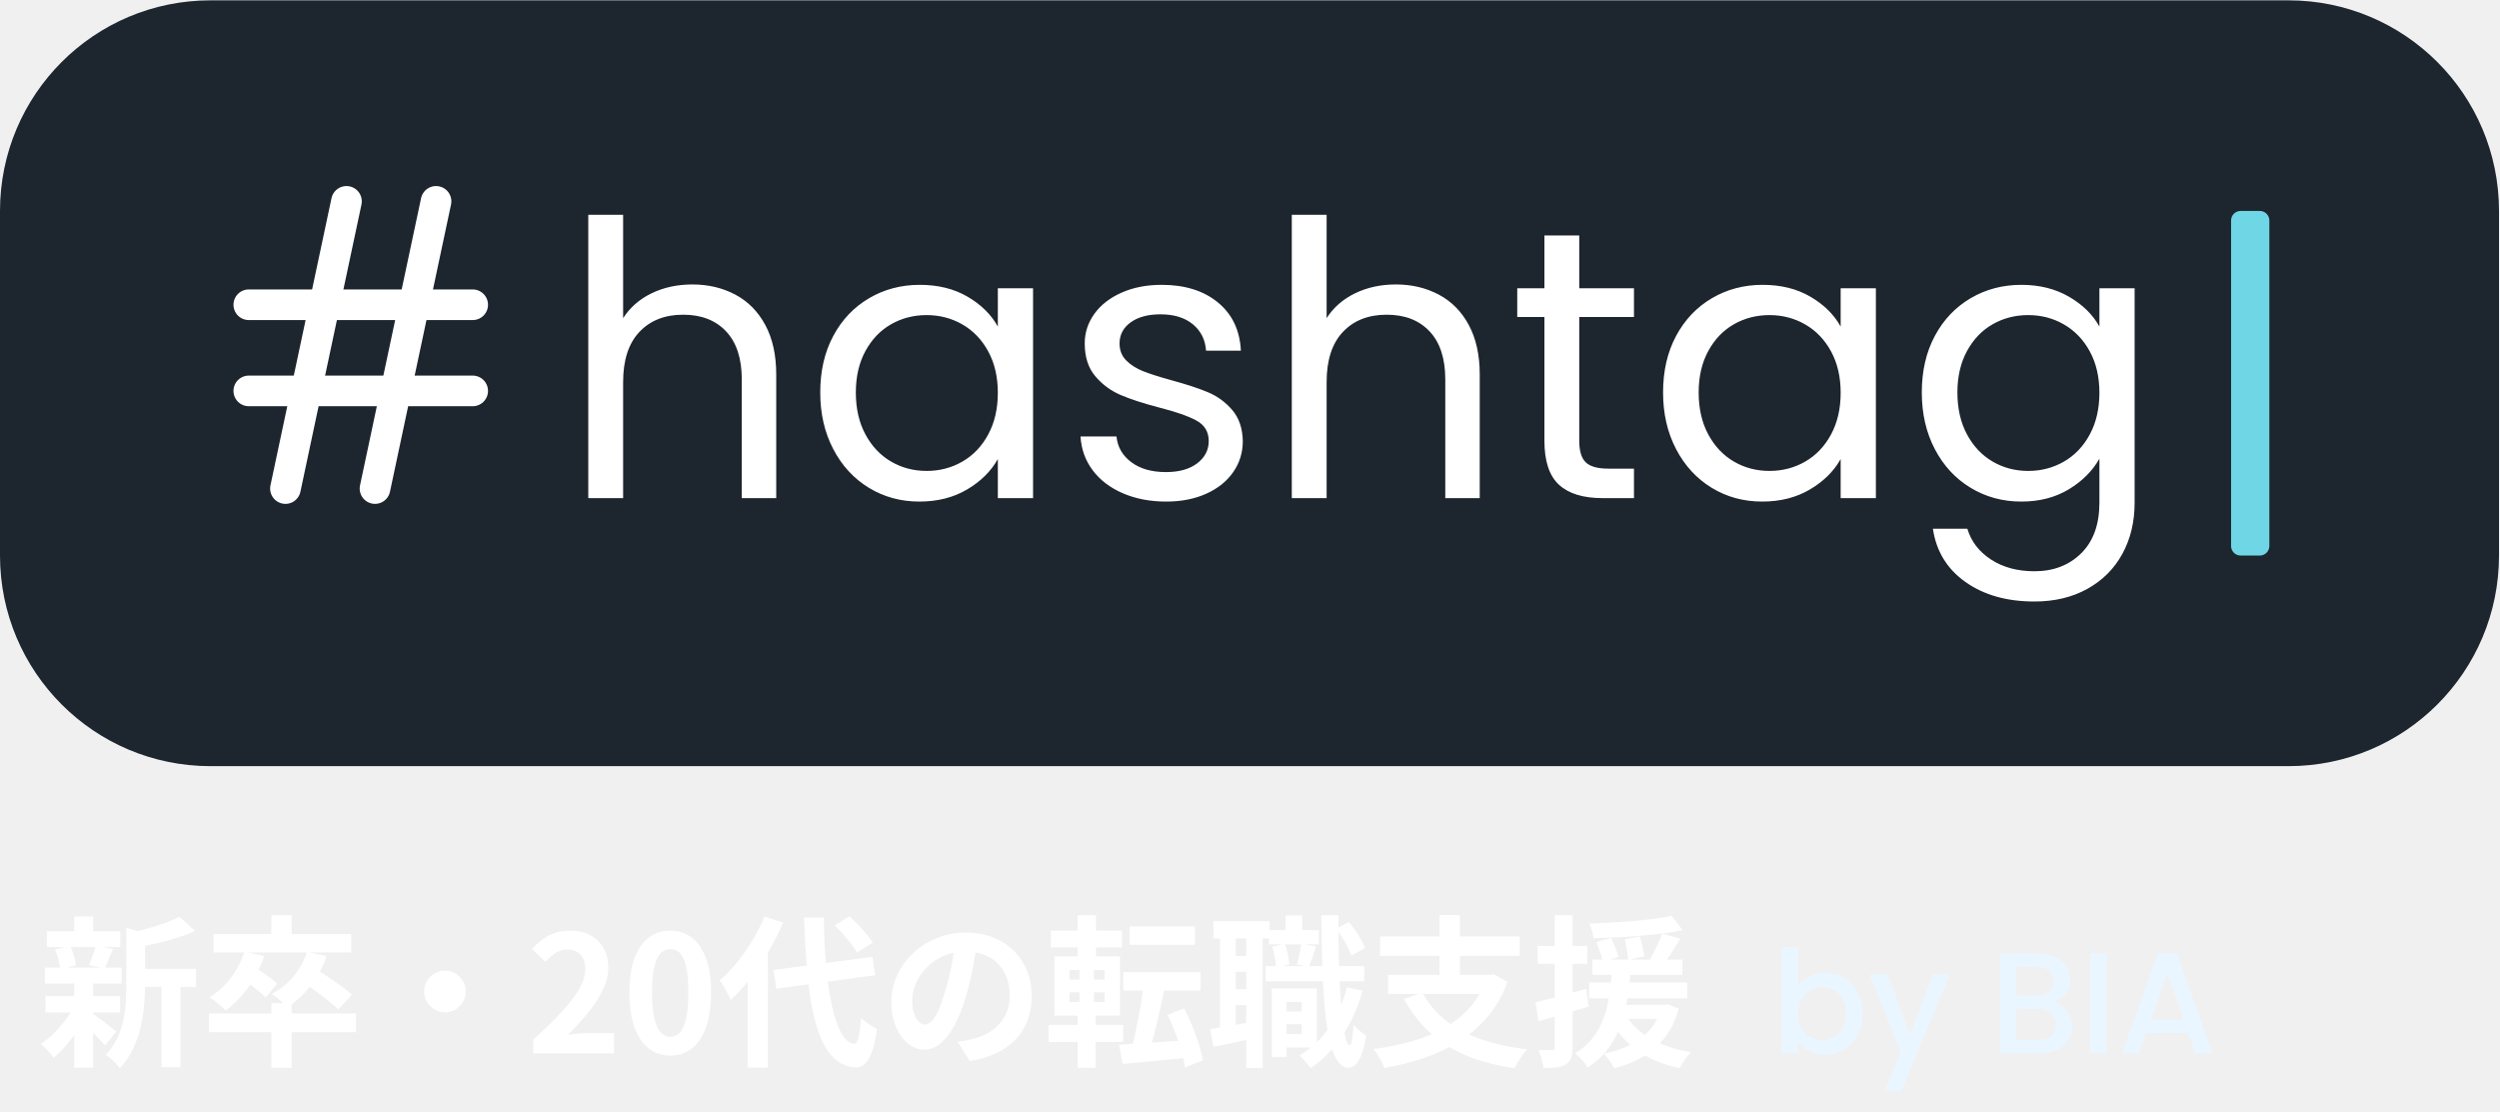
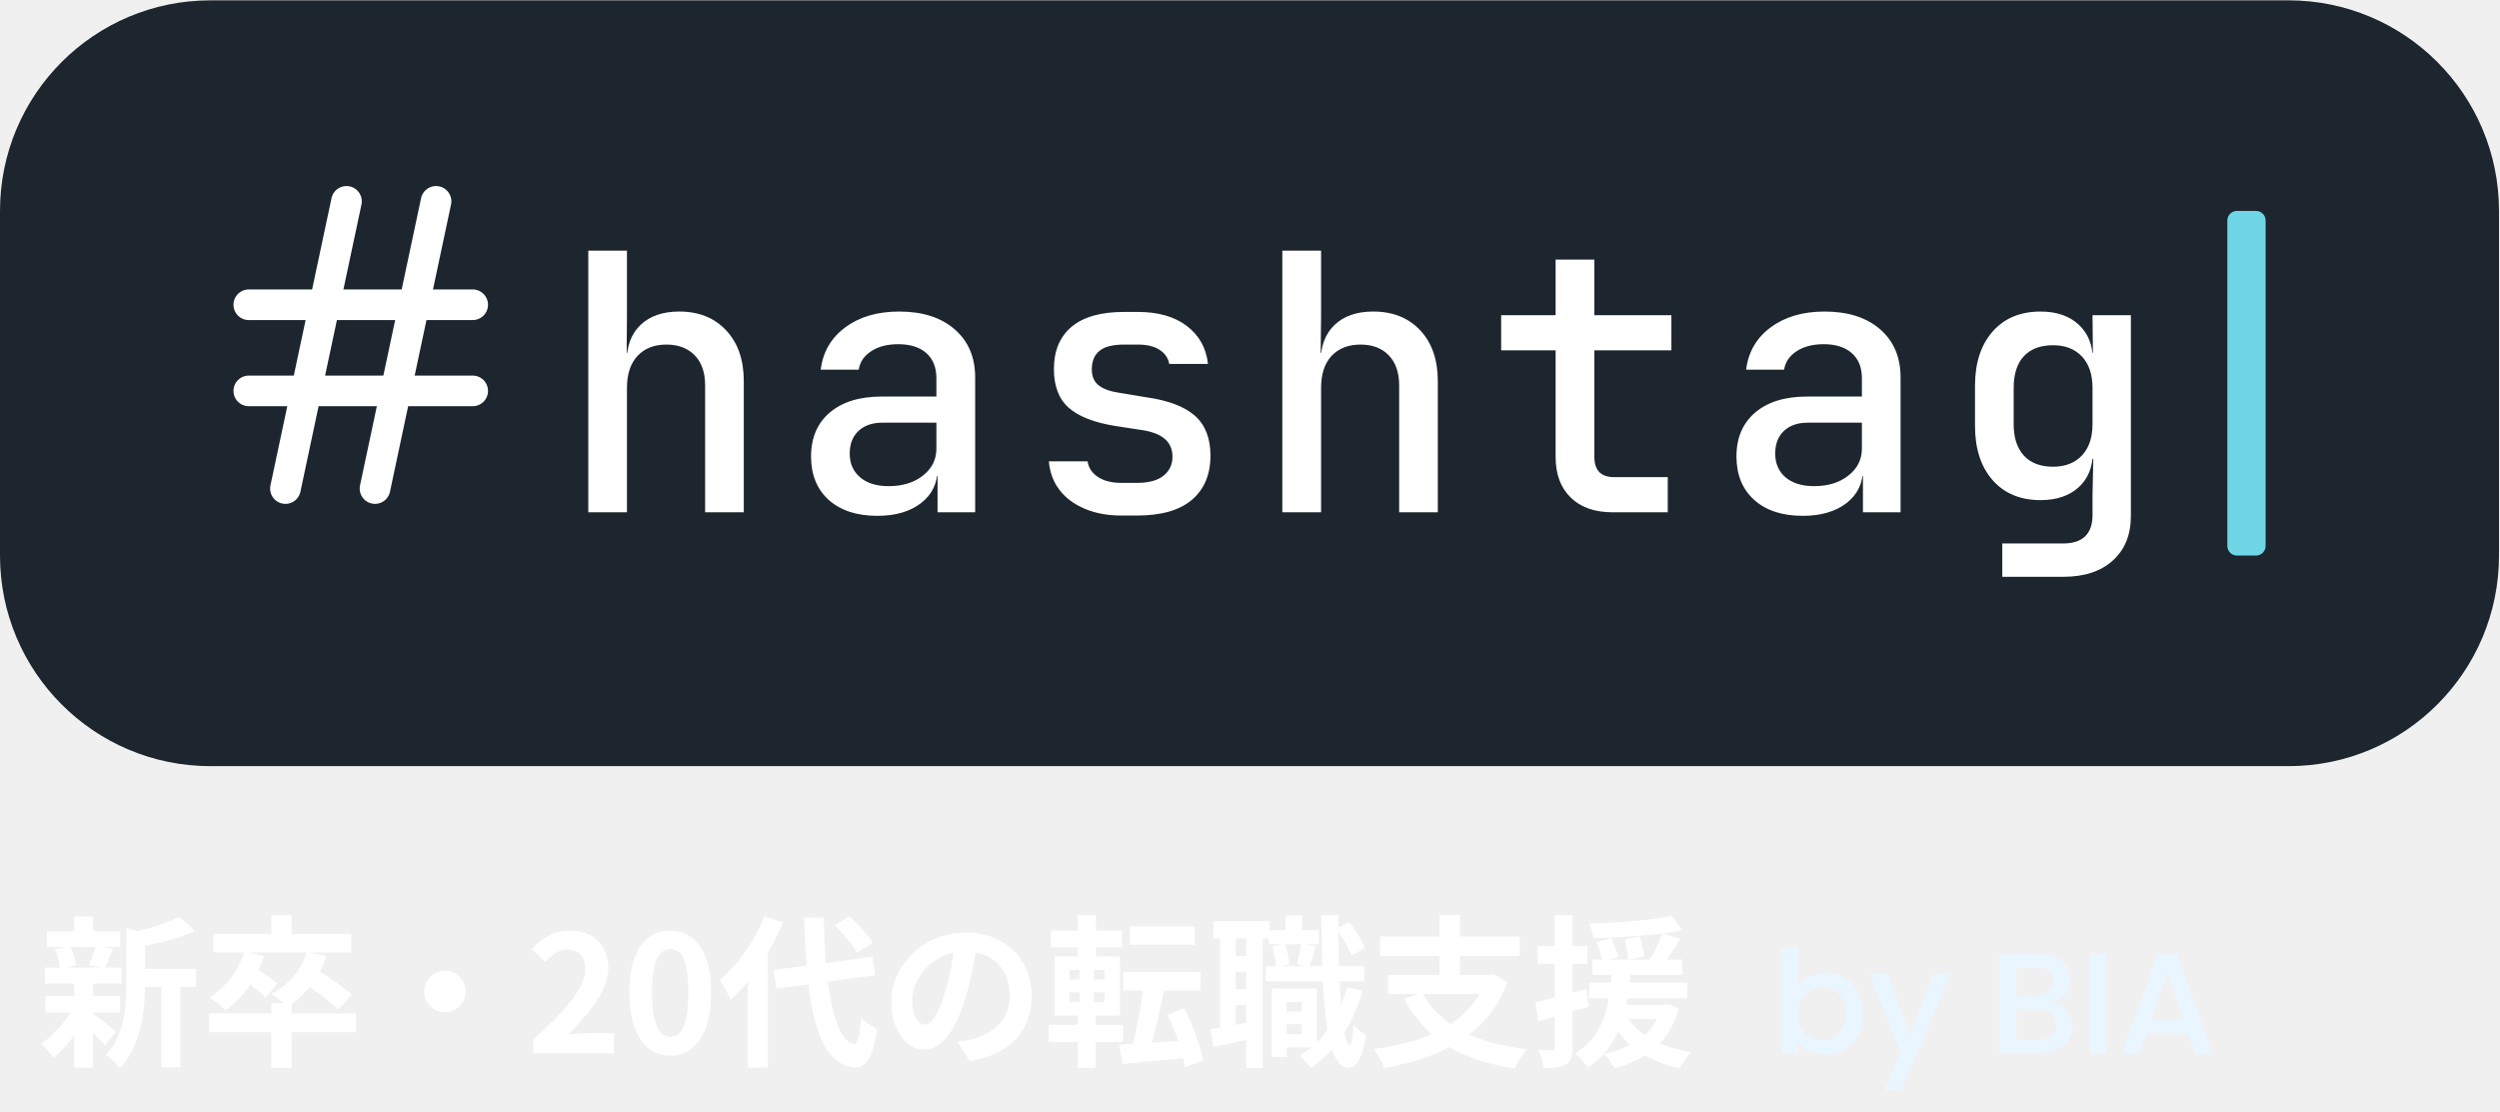
<svg xmlns="http://www.w3.org/2000/svg" viewBox="0 0 261.16 116.00" width="261" height="116" role="img" aria-label="#hashtag 新卒・20代の転職支援 by BIA">
  <style>.caret{animation:caret 1s step-end infinite}@keyframes caret{50%{opacity:0}}@media (prefers-reduced-motion:reduce){.caret{animation:none}}</style>
  <rect x="0" y="0" width="261.16" height="80" rx="22" fill="#1D262E" />
  <g stroke="#FFFFFF" stroke-width="3.2" stroke-linecap="round" fill="none">
    <line x1="36.21" y1="21.00" x2="29.83" y2="51.00" />
    <line x1="45.57" y1="21.00" x2="39.19" y2="51.00" />
    <line x1="26.00" y1="31.80" x2="49.40" y2="31.80" />
    <line x1="26.00" y1="40.80" x2="49.40" y2="40.80" />
  </g>
-   <path fill="#FFFFFF" d="M81.12 39.08V52.0H77.52V39.6Q77.52 36.32 75.88 34.58Q74.24 32.84 71.4 32.84Q68.52 32.84 66.82 34.64Q65.12 36.44 65.12 39.88V52.0H61.48V22.4H65.12V33.2Q66.2 31.52 68.1 30.6Q70.0 29.68 72.36 29.68Q74.84 29.68 76.84 30.74Q78.84 31.8 79.98 33.92Q81.12 36.04 81.12 39.08Z M96.12 29.72Q99.0 29.72 101.12 30.96Q103.24 32.2 104.28 34.08V30.08H107.96V52.0H104.28V47.92Q103.2 49.84 101.06 51.1Q98.92 52.36 96.08 52.36Q93.16 52.36 90.8 50.92Q88.44 49.48 87.08 46.88Q85.72 44.28 85.72 40.96Q85.72 37.6 87.08 35.06Q88.44 32.52 90.82 31.12Q93.2 29.72 96.12 29.72ZM96.84 32.88Q94.8 32.88 93.12 33.84Q91.44 34.8 90.44 36.64Q89.44 38.48 89.44 40.96Q89.44 43.48 90.44 45.34Q91.44 47.2 93.12 48.18Q94.8 49.16 96.84 49.16Q98.88 49.16 100.58 48.18Q102.28 47.2 103.28 45.34Q104.28 43.48 104.28 41.0Q104.28 38.52 103.28 36.68Q102.28 34.84 100.58 33.86Q98.88 32.88 96.84 32.88Z M112.92 45.56H116.68Q116.84 47.2 118.22 48.24Q119.6 49.28 121.84 49.28Q123.92 49.28 125.12 48.36Q126.32 47.44 126.32 46.04Q126.32 44.6 125.04 43.9Q123.76 43.2 121.08 42.52Q118.64 41.88 117.1 41.22Q115.56 40.56 114.46 39.26Q113.36 37.96 113.36 35.84Q113.36 34.16 114.36 32.76Q115.36 31.36 117.2 30.54Q119.04 29.72 121.4 29.72Q125.04 29.72 127.28 31.56Q129.52 33.4 129.68 36.6H126.04Q125.92 34.88 124.66 33.84Q123.4 32.8 121.28 32.8Q119.32 32.8 118.16 33.64Q117 34.48 117 35.84Q117 36.92 117.7 37.62Q118.4 38.32 119.46 38.74Q120.52 39.16 122.4 39.68Q124.76 40.32 126.24 40.94Q127.72 41.56 128.78 42.8Q129.84 44.04 129.88 46.04Q129.88 47.84 128.88 49.28Q127.88 50.72 126.06 51.54Q124.24 52.36 121.88 52.36Q119.36 52.36 117.36 51.5Q115.36 50.64 114.2 49.1Q113.04 47.56 112.92 45.56Z M154.64 39.08V52.0H151.04V39.6Q151.04 36.32 149.4 34.58Q147.76 32.84 144.92 32.84Q142.04 32.84 140.34 34.64Q138.64 36.44 138.64 39.88V52.0H135.0V22.4H138.64V33.2Q139.72 31.52 141.62 30.6Q143.52 29.68 145.88 29.68Q148.36 29.68 150.36 30.74Q152.36 31.8 153.5 33.92Q154.64 36.04 154.64 39.08Z M165.04 33.08V46.0Q165.04 47.6 165.72 48.26Q166.4 48.92 168.08 48.92H170.76V52.0H167.48Q164.44 52.0 162.92 50.6Q161.4 49.2 161.4 46.0V33.08H158.56V30.08H161.4V24.56H165.04V30.08H170.76V33.08Z M184.2 29.72Q187.08 29.72 189.2 30.96Q191.32 32.2 192.36 34.08V30.08H196.04V52.0H192.36V47.92Q191.28 49.84 189.14 51.1Q187 52.36 184.16 52.36Q181.24 52.36 178.88 50.92Q176.52 49.48 175.16 46.88Q173.8 44.28 173.8 40.96Q173.8 37.6 175.16 35.06Q176.52 32.52 178.9 31.12Q181.28 29.72 184.2 29.72ZM184.92 32.88Q182.88 32.88 181.2 33.84Q179.52 34.8 178.52 36.64Q177.52 38.48 177.52 40.96Q177.52 43.48 178.52 45.34Q179.52 47.2 181.2 48.18Q182.88 49.16 184.92 49.16Q186.96 49.16 188.66 48.18Q190.36 47.2 191.36 45.34Q192.36 43.48 192.36 41.0Q192.36 38.52 191.36 36.68Q190.36 34.84 188.66 33.86Q186.96 32.88 184.92 32.88Z M219.4 34.08V30.08H223.08V52.48Q223.08 55.48 221.8 57.82Q220.52 60.16 218.14 61.48Q215.76 62.8 212.6 62.8Q208.28 62.8 205.4 60.76Q202.52 58.72 202 55.2H205.6Q206.2 57.2 208.08 58.42Q209.96 59.64 212.6 59.64Q215.6 59.64 217.5 57.76Q219.4 55.88 219.4 52.48V47.88Q218.32 49.8 216.2 51.08Q214.08 52.36 211.24 52.36Q208.32 52.36 205.94 50.92Q203.56 49.48 202.2 46.88Q200.84 44.28 200.84 40.96Q200.84 37.6 202.2 35.06Q203.56 32.52 205.94 31.12Q208.32 29.72 211.24 29.72Q214.08 29.72 216.22 30.96Q218.36 32.2 219.4 34.08ZM211.96 32.88Q209.92 32.88 208.24 33.84Q206.56 34.8 205.56 36.64Q204.56 38.48 204.56 40.96Q204.56 43.48 205.56 45.34Q206.56 47.2 208.24 48.18Q209.92 49.16 211.96 49.16Q214 49.16 215.7 48.18Q217.4 47.2 218.4 45.34Q219.4 43.48 219.4 41.0Q219.4 38.52 218.4 36.68Q217.4 34.84 215.7 33.86Q214 32.88 211.96 32.88Z" />
-   <rect class="caret" x="233.16" y="22" width="4" height="36" rx="1" fill="#6FD6E6" />
+   <path fill="#FFFFFF" d="M61.48 53.48V26.15H65.52V32.89L65.49 36.82H66.46L65.49 37.75Q65.49 35.28 66.95 33.9Q68.41 32.51 70.99 32.51Q74.06 32.51 75.89 34.48Q77.73 36.44 77.73 39.78V53.48H73.69V40.22Q73.69 38.2 72.6 37.08Q71.51 35.96 69.64 35.96Q67.73 35.96 66.63 37.14Q65.52 38.32 65.52 40.49V53.48ZM91.69 53.85Q88.47 53.85 86.61 52.19Q84.76 50.52 84.76 47.64Q84.76 44.72 86.73 43.05Q88.69 41.39 92.14 41.39H97.86V39.48Q97.86 37.79 96.82 36.86Q95.77 35.92 93.86 35.92Q92.17 35.92 91.05 36.65Q89.93 37.38 89.74 38.58H85.77Q86.11 35.81 88.34 34.16Q90.56 32.51 93.97 32.51Q97.64 32.51 99.77 34.37Q101.91 36.22 101.91 39.4V53.48H97.98V49.7H97.3L97.98 48.95Q97.98 51.19 96.25 52.52Q94.53 53.85 91.69 53.85ZM92.88 50.75Q95.06 50.75 96.46 49.64Q97.86 48.54 97.86 46.81V44.12H92.21Q90.64 44.12 89.72 44.98Q88.8 45.84 88.8 47.34Q88.8 48.91 89.89 49.83Q90.97 50.75 92.88 50.75ZM117.21 53.82Q115 53.82 113.34 53.1Q111.67 52.39 110.72 51.14Q109.76 49.88 109.61 48.16H113.66Q113.81 49.17 114.74 49.79Q115.68 50.41 117.21 50.41H118.82Q120.66 50.41 121.59 49.66Q122.53 48.91 122.53 47.68Q122.53 46.48 121.69 45.78Q120.84 45.09 119.2 44.87L116.54 44.46Q113.24 43.93 111.69 42.56Q110.14 41.2 110.14 38.5Q110.14 35.66 111.99 34.1Q113.84 32.55 117.47 32.55H118.9Q122.12 32.55 124.05 34.03Q125.97 35.51 126.24 37.98H122.19Q122.04 37.08 121.2 36.52Q120.36 35.96 118.9 35.96H117.47Q115.71 35.96 114.91 36.61Q114.1 37.27 114.1 38.54Q114.1 39.66 114.82 40.22Q115.53 40.79 117.03 41.01L119.76 41.46Q123.24 41.95 124.87 43.39Q126.5 44.83 126.5 47.56Q126.5 50.52 124.57 52.17Q122.64 53.82 118.82 53.82ZM134.01 53.48V26.15H138.06V32.89L138.02 36.82H138.99L138.02 37.75Q138.02 35.28 139.48 33.9Q140.94 32.51 143.52 32.51Q146.59 32.51 148.43 34.48Q150.26 36.44 150.26 39.78V53.48H146.22V40.22Q146.22 38.2 145.13 37.08Q144.05 35.96 142.18 35.96Q140.27 35.96 139.16 37.14Q138.06 38.32 138.06 40.49V53.48ZM168.53 53.48Q165.72 53.48 164.15 51.94Q162.57 50.41 162.57 47.68V36.56H156.88V32.89H162.57V27.08H166.62V32.89H174.67V36.56H166.62V47.68Q166.62 49.81 168.68 49.81H174.29V53.48ZM188.4 53.85Q185.18 53.85 183.33 52.19Q181.47 50.52 181.47 47.64Q181.47 44.72 183.44 43.05Q185.4 41.39 188.85 41.39H194.58V39.48Q194.58 37.79 193.53 36.86Q192.48 35.92 190.57 35.92Q188.89 35.92 187.76 36.65Q186.64 37.38 186.45 38.58H182.48Q182.82 35.81 185.05 34.16Q187.28 32.51 190.68 32.51Q194.35 32.51 196.49 34.37Q198.62 36.22 198.62 39.4V53.48H194.69V49.7H194.02L194.69 48.95Q194.69 51.19 192.97 52.52Q191.24 53.85 188.4 53.85ZM189.6 50.75Q191.77 50.75 193.17 49.64Q194.58 48.54 194.58 46.81V44.12H188.92Q187.35 44.12 186.43 44.98Q185.52 45.84 185.52 47.34Q185.52 48.91 186.6 49.83Q187.69 50.75 189.6 50.75ZM209.25 60.22V56.74H215.57Q217.15 56.74 217.91 55.99Q218.68 55.24 218.68 53.78V51.72L218.76 47.9H217.89L218.72 47.15Q218.72 49.51 217.24 50.86Q215.76 52.21 213.25 52.21Q210.07 52.21 208.23 50.11Q206.4 48.01 206.4 44.46V40.26Q206.4 36.71 208.23 34.61Q210.07 32.51 213.25 32.51Q215.76 32.51 217.24 33.88Q218.72 35.25 218.72 37.6L217.89 36.82H218.72L218.68 32.89H222.69V53.85Q222.69 56.81 220.81 58.51Q218.94 60.22 215.61 60.22ZM214.56 48.72Q216.47 48.72 217.58 47.54Q218.68 46.36 218.68 44.27V40.49Q218.68 38.39 217.58 37.21Q216.47 36.03 214.56 36.03Q212.58 36.03 211.51 37.17Q210.44 38.32 210.44 40.49V44.27Q210.44 46.4 211.51 47.56Q212.58 48.72 214.56 48.72Z" />
+   <rect class="caret" x="232.77" y="22" width="4" height="36" rx="1" fill="#6FD6E6" />
  <path fill="#FFFFFF" d="M14.115 101.177H20.473V103.064H14.115ZM4.901 97.25H12.568V98.899H4.901ZM4.748 104.016H12.551V105.733H4.748ZM4.697 101.041H12.704V102.707H4.697ZM16.869 102.01H18.858V111.445H16.869ZM7.757 95.703H9.729V97.981H7.757ZM7.757 102.605H9.729V111.496H7.757ZM13.197 96.893 15.577 97.573Q15.56 97.794 15.152 97.862V102.86Q15.152 103.812 15.059 104.942Q14.965 106.073 14.693 107.255Q14.421 108.436 13.894 109.541Q13.367 110.646 12.5 111.564Q12.381 111.326 12.117 111.054Q11.854 110.782 11.573 110.535Q11.293 110.289 11.038 110.17Q11.786 109.388 12.22 108.478Q12.653 107.569 12.866 106.6Q13.078 105.631 13.138 104.671Q13.197 103.71 13.197 102.826ZM18.756 95.737 20.388 97.216Q19.521 97.607 18.501 97.93Q17.481 98.253 16.419 98.499Q15.356 98.746 14.37 98.933Q14.285 98.61 14.098 98.151Q13.911 97.692 13.724 97.386Q14.642 97.182 15.577 96.918Q16.512 96.655 17.337 96.349Q18.161 96.043 18.756 95.737ZM9.593 105.801Q9.78 105.903 10.146 106.175Q10.511 106.447 10.919 106.761Q11.327 107.076 11.659 107.339Q11.99 107.603 12.16 107.722L10.97 109.184Q10.766 108.946 10.452 108.597Q10.137 108.249 9.771 107.892Q9.406 107.535 9.066 107.212Q8.726 106.889 8.488 106.685ZM5.751 99.154 7.332 98.78Q7.553 99.239 7.723 99.809Q7.893 100.378 7.944 100.786L6.295 101.245Q6.261 100.82 6.117 100.233Q5.972 99.647 5.751 99.154ZM9.984 98.746 11.803 99.103Q11.565 99.681 11.344 100.216Q11.123 100.752 10.936 101.126L9.304 100.786Q9.423 100.497 9.559 100.14Q9.695 99.783 9.814 99.417Q9.933 99.052 9.984 98.746ZM7.774 105.002 9.202 105.546Q8.794 106.464 8.216 107.391Q7.638 108.317 6.958 109.116Q6.278 109.915 5.598 110.459Q5.377 110.136 4.986 109.703Q4.595 109.269 4.272 109.014Q4.935 108.589 5.598 107.934Q6.261 107.28 6.831 106.523Q7.4 105.767 7.774 105.002Z M28.361 104.747H30.486V111.513H28.361ZM21.833 105.835H37.201V107.79H21.833ZM28.361 95.567H30.486V98.304H28.361ZM22.309 97.539H36.708V99.46H22.309ZM25.539 99.375 27.613 99.834Q27.001 101.636 25.947 103.106Q24.893 104.577 23.584 105.529Q23.414 105.325 23.108 105.061Q22.802 104.798 22.479 104.552Q22.156 104.305 21.901 104.152Q23.176 103.37 24.128 102.12Q25.08 100.871 25.539 99.375ZM32.067 99.409 34.124 99.834Q33.546 101.585 32.458 102.953Q31.37 104.322 30.027 105.172Q29.857 104.968 29.559 104.713Q29.262 104.458 28.948 104.195Q28.633 103.931 28.395 103.795Q29.721 103.098 30.673 101.968Q31.625 100.837 32.067 99.409ZM25.42 102.299 26.576 101.007Q26.967 101.228 27.426 101.542Q27.885 101.857 28.302 102.163Q28.718 102.469 28.973 102.724L27.766 104.152Q27.511 103.897 27.111 103.566Q26.712 103.234 26.261 102.894Q25.811 102.554 25.42 102.299ZM31.557 102.486 32.9 101.126Q33.512 101.5 34.252 101.993Q34.991 102.486 35.671 102.979Q36.351 103.472 36.776 103.88L35.348 105.427Q34.957 105.019 34.303 104.492Q33.648 103.965 32.917 103.447Q32.186 102.928 31.557 102.486Z M46.5 101.364Q47.112 101.364 47.597 101.662Q48.081 101.959 48.379 102.444Q48.676 102.928 48.676 103.54Q48.676 104.135 48.379 104.628Q48.081 105.121 47.597 105.418Q47.112 105.716 46.5 105.716Q45.905 105.716 45.412 105.418Q44.919 105.121 44.621 104.628Q44.324 104.135 44.324 103.54Q44.324 102.928 44.621 102.444Q44.919 101.959 45.412 101.662Q45.905 101.364 46.5 101.364Z M55.731 110.0V108.555Q57.448 107.025 58.663 105.716Q59.879 104.407 60.525 103.276Q61.171 102.146 61.171 101.177Q61.171 100.565 60.95 100.106Q60.729 99.647 60.312 99.4Q59.896 99.154 59.284 99.154Q58.604 99.154 58.035 99.536Q57.465 99.919 56.989 100.446L55.595 99.103Q56.479 98.151 57.406 97.666Q58.332 97.182 59.607 97.182Q60.797 97.182 61.689 97.666Q62.582 98.151 63.075 99.018Q63.568 99.885 63.568 101.058Q63.568 102.197 62.998 103.379Q62.429 104.56 61.477 105.733Q60.525 106.906 59.369 108.045Q59.862 107.977 60.431 107.934Q61.001 107.892 61.443 107.892H64.163V110.0Z M70.045 110.238Q68.77 110.238 67.809 109.499Q66.849 108.759 66.314 107.288Q65.778 105.818 65.778 103.642Q65.778 101.483 66.314 100.047Q66.849 98.61 67.809 97.896Q68.77 97.182 70.045 97.182Q71.337 97.182 72.289 97.904Q73.241 98.627 73.776 100.055Q74.312 101.483 74.312 103.642Q74.312 105.818 73.776 107.288Q73.241 108.759 72.289 109.499Q71.337 110.238 70.045 110.238ZM70.045 108.283Q70.606 108.283 71.031 107.858Q71.456 107.433 71.694 106.421Q71.932 105.41 71.932 103.642Q71.932 101.891 71.694 100.897Q71.456 99.902 71.031 99.502Q70.606 99.103 70.045 99.103Q69.518 99.103 69.084 99.502Q68.651 99.902 68.396 100.897Q68.141 101.891 68.141 103.642Q68.141 105.41 68.396 106.421Q68.651 107.433 69.084 107.858Q69.518 108.283 70.045 108.283Z M80.84 101.296 91.176 99.919 91.465 101.84 81.129 103.251ZM87.232 96.638 88.762 95.686Q89.204 96.077 89.68 96.57Q90.156 97.063 90.564 97.547Q90.972 98.032 91.21 98.44L89.561 99.477Q89.357 99.086 88.966 98.584Q88.575 98.083 88.125 97.573Q87.674 97.063 87.232 96.638ZM79.888 95.703 81.843 96.332Q81.197 97.845 80.322 99.341Q79.446 100.837 78.434 102.146Q77.423 103.455 76.352 104.441Q76.267 104.186 76.063 103.795Q75.859 103.404 75.63 103.013Q75.4 102.622 75.213 102.367Q76.148 101.585 77.015 100.514Q77.882 99.443 78.63 98.21Q79.378 96.978 79.888 95.703ZM78.137 100.582 80.211 98.491 80.245 98.525V111.496H78.137ZM84.019 95.822H86.093Q86.127 98.542 86.34 100.897Q86.552 103.251 86.943 105.036Q87.334 106.821 87.912 107.867Q88.49 108.912 89.255 109.014Q89.544 109.031 89.714 108.368Q89.884 107.705 89.986 106.294Q90.173 106.498 90.496 106.736Q90.819 106.974 91.142 107.169Q91.465 107.365 91.652 107.467Q91.431 109.116 91.066 110.0Q90.7 110.884 90.258 111.198Q89.816 111.513 89.34 111.479Q88.133 111.36 87.266 110.595Q86.399 109.83 85.812 108.47Q85.226 107.11 84.861 105.223Q84.495 103.336 84.308 100.965Q84.121 98.593 84.019 95.822Z M102.107 98.355Q101.937 99.647 101.665 101.109Q101.393 102.571 100.934 104.067Q100.441 105.784 99.778 107.025Q99.115 108.266 98.325 108.938Q97.534 109.609 96.599 109.609Q95.664 109.609 94.874 108.971Q94.083 108.334 93.615 107.212Q93.148 106.09 93.148 104.662Q93.148 103.183 93.743 101.874Q94.338 100.565 95.401 99.553Q96.463 98.542 97.883 97.964Q99.302 97.386 100.951 97.386Q102.532 97.386 103.799 97.896Q105.065 98.406 105.966 99.307Q106.867 100.208 107.343 101.415Q107.819 102.622 107.819 104.016Q107.819 105.801 107.088 107.212Q106.357 108.623 104.921 109.541Q103.484 110.459 101.342 110.799L100.067 108.776Q100.56 108.725 100.934 108.657Q101.308 108.589 101.648 108.504Q102.464 108.3 103.169 107.917Q103.875 107.535 104.402 106.965Q104.929 106.396 105.227 105.631Q105.524 104.866 105.524 103.948Q105.524 102.945 105.218 102.112Q104.912 101.279 104.317 100.659Q103.722 100.038 102.872 99.707Q102.022 99.375 100.917 99.375Q99.557 99.375 98.52 99.859Q97.483 100.344 96.769 101.109Q96.055 101.874 95.69 102.758Q95.324 103.642 95.324 104.441Q95.324 105.291 95.528 105.861Q95.732 106.43 96.029 106.71Q96.327 106.991 96.667 106.991Q97.024 106.991 97.373 106.626Q97.721 106.26 98.061 105.512Q98.401 104.764 98.741 103.625Q99.132 102.401 99.404 101.007Q99.676 99.613 99.795 98.287Z M118.053 96.74H124.87V98.661H118.053ZM117.39 101.517H125.465V103.438H117.39ZM119.515 102.588 121.725 102.962Q121.572 103.863 121.368 104.798Q121.164 105.733 120.952 106.642Q120.739 107.552 120.518 108.368Q120.297 109.184 120.093 109.83L118.274 109.439Q118.461 108.759 118.648 107.909Q118.835 107.059 119.005 106.141Q119.175 105.223 119.311 104.305Q119.447 103.387 119.515 102.588ZM116.948 109.099Q117.9 109.048 119.124 108.963Q120.348 108.878 121.733 108.785Q123.119 108.691 124.479 108.606L124.496 110.425Q123.238 110.544 121.954 110.672Q120.671 110.799 119.498 110.901Q118.325 111.003 117.322 111.105ZM122.014 105.988 123.748 105.291Q124.207 106.158 124.598 107.127Q124.989 108.096 125.287 109.031Q125.584 109.966 125.72 110.731L123.833 111.479Q123.731 110.731 123.459 109.779Q123.187 108.827 122.822 107.832Q122.456 106.838 122.014 105.988ZM109.825 97.182H117.254V98.933H109.825ZM109.587 107.025H117.373V108.81H109.587ZM112.613 95.567H114.534V100.548H112.613ZM112.817 100.548H114.313V105.274H114.5V111.513H112.613V105.274H112.817ZM111.763 103.625V104.628H115.435V103.625ZM111.763 101.296V102.299H115.435V101.296ZM110.199 99.868H117.05V106.056H110.199Z M133.676 105.631H136.736V106.957H133.676ZM132.605 97.131H137.824V98.61H132.605ZM132.265 100.888H142.567V102.469H132.265ZM134.101 103.217H137.62V109.388H134.101V107.994H136.039V104.628H134.101ZM132.911 103.217H134.458V110.374H132.911ZM134.356 95.601H136.09V98.134H134.356ZM140.765 103.098 142.397 103.455Q141.649 106.141 140.272 108.19Q138.895 110.238 136.974 111.547Q136.872 111.394 136.66 111.139Q136.447 110.884 136.218 110.629Q135.988 110.374 135.818 110.221Q137.654 109.133 138.904 107.297Q140.153 105.461 140.765 103.098ZM132.962 98.865 134.271 98.542Q134.458 99.052 134.585 99.655Q134.713 100.259 134.73 100.718L133.353 101.058Q133.336 100.616 133.226 99.995Q133.115 99.375 132.962 98.865ZM139.643 96.978 140.969 96.281Q141.496 96.893 141.955 97.65Q142.414 98.406 142.652 99.001L141.224 99.783Q141.037 99.205 140.578 98.406Q140.119 97.607 139.643 96.978ZM135.988 98.542 137.535 98.831Q137.331 99.426 137.144 99.995Q136.957 100.565 136.804 100.99L135.529 100.701Q135.665 100.242 135.793 99.63Q135.92 99.018 135.988 98.542ZM126.808 96.196H132.673V97.998H126.808ZM128.287 99.834H131.262V101.483H128.287ZM128.287 103.302H131.262V104.968H128.287ZM127.488 97.165H129.137V107.841H127.488ZM130.242 97.165H131.959V111.53H130.242ZM126.468 107.467Q127.386 107.331 128.635 107.11Q129.885 106.889 131.194 106.651L131.33 108.368Q130.157 108.623 128.984 108.87Q127.811 109.116 126.808 109.32ZM138.079 95.567H139.881Q139.864 97.726 139.906 99.732Q139.949 101.738 140.051 103.447Q140.153 105.155 140.298 106.43Q140.442 107.705 140.629 108.428Q140.816 109.15 141.037 109.15Q141.207 109.15 141.3 108.589Q141.394 108.028 141.445 107.008Q141.598 107.195 141.853 107.433Q142.108 107.671 142.363 107.858Q142.618 108.045 142.771 108.147Q142.55 109.524 142.236 110.255Q141.921 110.986 141.581 111.25Q141.241 111.513 140.952 111.513Q140.238 111.496 139.745 110.748Q139.252 110.0 138.938 108.606Q138.623 107.212 138.445 105.249Q138.266 103.285 138.19 100.837Q138.113 98.389 138.079 95.567Z M148.653 103.659Q149.979 106.158 152.733 107.637Q155.487 109.116 159.584 109.575Q159.363 109.813 159.117 110.162Q158.87 110.51 158.649 110.884Q158.428 111.258 158.275 111.564Q155.419 111.139 153.235 110.23Q151.05 109.32 149.452 107.85Q147.854 106.379 146.732 104.322ZM145.066 101.806H155.963V103.795H145.066ZM144.233 97.794H158.819V99.817H144.233ZM150.438 95.55H152.563V102.707H150.438ZM155.317 101.806H155.742L156.099 101.721L157.544 102.537Q156.779 104.611 155.495 106.141Q154.212 107.671 152.529 108.734Q150.846 109.796 148.857 110.476Q146.868 111.156 144.658 111.53Q144.573 111.241 144.377 110.867Q144.182 110.493 143.961 110.136Q143.74 109.779 143.536 109.558Q145.678 109.269 147.565 108.733Q149.452 108.198 150.99 107.322Q152.529 106.447 153.634 105.18Q154.739 103.914 155.317 102.163Z M166.418 100.208H175.819V101.806H166.418ZM166.078 102.605H176.329V104.254H166.078ZM168.288 104.934H174.017V106.396H168.288ZM166.843 98.372 168.39 97.947Q168.594 98.406 168.815 98.976Q169.036 99.545 169.155 99.919L167.523 100.446Q167.421 100.038 167.226 99.451Q167.03 98.865 166.843 98.372ZM169.801 98.083 171.382 97.794Q171.535 98.304 171.662 98.891Q171.79 99.477 171.841 99.868L170.158 100.242Q170.124 99.834 170.022 99.214Q169.92 98.593 169.801 98.083ZM174.697 95.635 175.836 97.131Q174.884 97.335 173.737 97.48Q172.589 97.624 171.365 97.726Q170.141 97.828 168.909 97.888Q167.676 97.947 166.537 97.964Q166.503 97.641 166.367 97.199Q166.231 96.757 166.095 96.451Q167.217 96.4 168.399 96.341Q169.58 96.281 170.719 96.179Q171.858 96.077 172.887 95.941Q173.915 95.805 174.697 95.635ZM169.971 106.056Q170.549 107.059 171.526 107.824Q172.504 108.589 173.822 109.108Q175.139 109.626 176.737 109.881Q176.414 110.17 176.074 110.672Q175.734 111.173 175.53 111.547Q172.997 111.02 171.195 109.762Q169.393 108.504 168.322 106.549ZM173.728 97.488 175.598 98.032Q175.139 98.797 174.629 99.579Q174.119 100.361 173.711 100.888L172.283 100.395Q172.555 99.987 172.819 99.477Q173.082 98.967 173.32 98.44Q173.558 97.913 173.728 97.488ZM173.609 104.934H173.983L174.323 104.883L175.428 105.325Q174.935 107.144 173.958 108.385Q172.98 109.626 171.654 110.382Q170.328 111.139 168.696 111.564Q168.594 111.343 168.407 111.054Q168.22 110.765 167.999 110.484Q167.778 110.204 167.608 110.051Q169.138 109.728 170.345 109.133Q171.552 108.538 172.394 107.578Q173.235 106.617 173.609 105.189ZM168.458 101.228H170.413Q170.345 102.299 170.201 103.438Q170.056 104.577 169.784 105.699Q169.512 106.821 169.028 107.875Q168.543 108.929 167.786 109.847Q167.03 110.765 165.925 111.479Q165.721 111.122 165.347 110.706Q164.973 110.289 164.599 110.017Q165.602 109.405 166.274 108.606Q166.945 107.807 167.353 106.898Q167.761 105.988 167.974 105.019Q168.186 104.05 168.297 103.081Q168.407 102.112 168.458 101.228ZM160.468 104.662Q161.488 104.424 162.907 104.05Q164.327 103.676 165.772 103.268L166.027 105.121Q164.684 105.512 163.307 105.912Q161.93 106.311 160.774 106.651ZM160.689 98.78H165.891V100.65H160.689ZM162.474 95.567H164.344V109.371Q164.344 110.068 164.2 110.484Q164.055 110.901 163.664 111.139Q163.29 111.377 162.721 111.462Q162.151 111.547 161.301 111.53Q161.267 111.156 161.114 110.603Q160.961 110.051 160.774 109.643Q161.25 109.66 161.649 109.668Q162.049 109.677 162.202 109.66Q162.355 109.66 162.414 109.6Q162.474 109.541 162.474 109.371Z" />
  <path fill="#EAF6FF" d="M190.775 101.6Q191.87 101.6 192.755 102.125Q193.64 102.65 194.15 103.618Q194.66 104.585 194.66 105.83Q194.66 107.075 194.15 108.058Q193.64 109.04 192.748 109.588Q191.855 110.135 190.775 110.135Q189.815 110.135 189.072 109.76Q188.33 109.385 187.895 108.8V110.0H186.185V98.9H187.895V102.965Q188.33 102.365 189.088 101.982Q189.845 101.6 190.775 101.6ZM190.4 103.085Q189.755 103.085 189.178 103.415Q188.6 103.745 188.248 104.375Q187.895 105.005 187.895 105.86Q187.895 106.715 188.248 107.352Q188.6 107.99 189.178 108.32Q189.755 108.65 190.4 108.65Q191.06 108.65 191.637 108.312Q192.215 107.975 192.567 107.33Q192.92 106.685 192.92 105.83Q192.92 104.975 192.567 104.352Q192.215 103.73 191.637 103.407Q191.06 103.085 190.4 103.085Z M203.795 101.735 198.725 113.885H196.955L198.635 109.865L195.38 101.735H197.285L199.61 108.035L202.025 101.735Z  M216.575 107.195Q216.575 107.99 216.162 108.627Q215.75 109.265 214.97 109.632Q214.19 110.0 213.155 110.0H208.985V99.575H212.96Q214.025 99.575 214.79 99.935Q215.555 100.295 215.945 100.903Q216.335 101.51 216.335 102.26Q216.335 103.16 215.855 103.76Q215.375 104.36 214.565 104.645Q215.405 104.795 215.99 105.53Q216.575 106.265 216.575 107.195ZM210.695 103.955H212.81Q213.65 103.955 214.122 103.572Q214.595 103.19 214.595 102.47Q214.595 101.765 214.122 101.368Q213.65 100.97 212.81 100.97H210.695ZM214.865 107.015Q214.865 106.25 214.34 105.8Q213.815 105.35 212.945 105.35H210.695V108.605H213.005Q213.875 108.605 214.37 108.185Q214.865 107.765 214.865 107.015Z M220.145 99.575V110.0H218.435V99.575Z M228.68 107.87H224.315L223.565 110.0H221.78L225.515 99.56H227.495L231.23 110.0H229.43ZM228.2 106.475 226.505 101.63 224.795 106.475Z" />
</svg>
